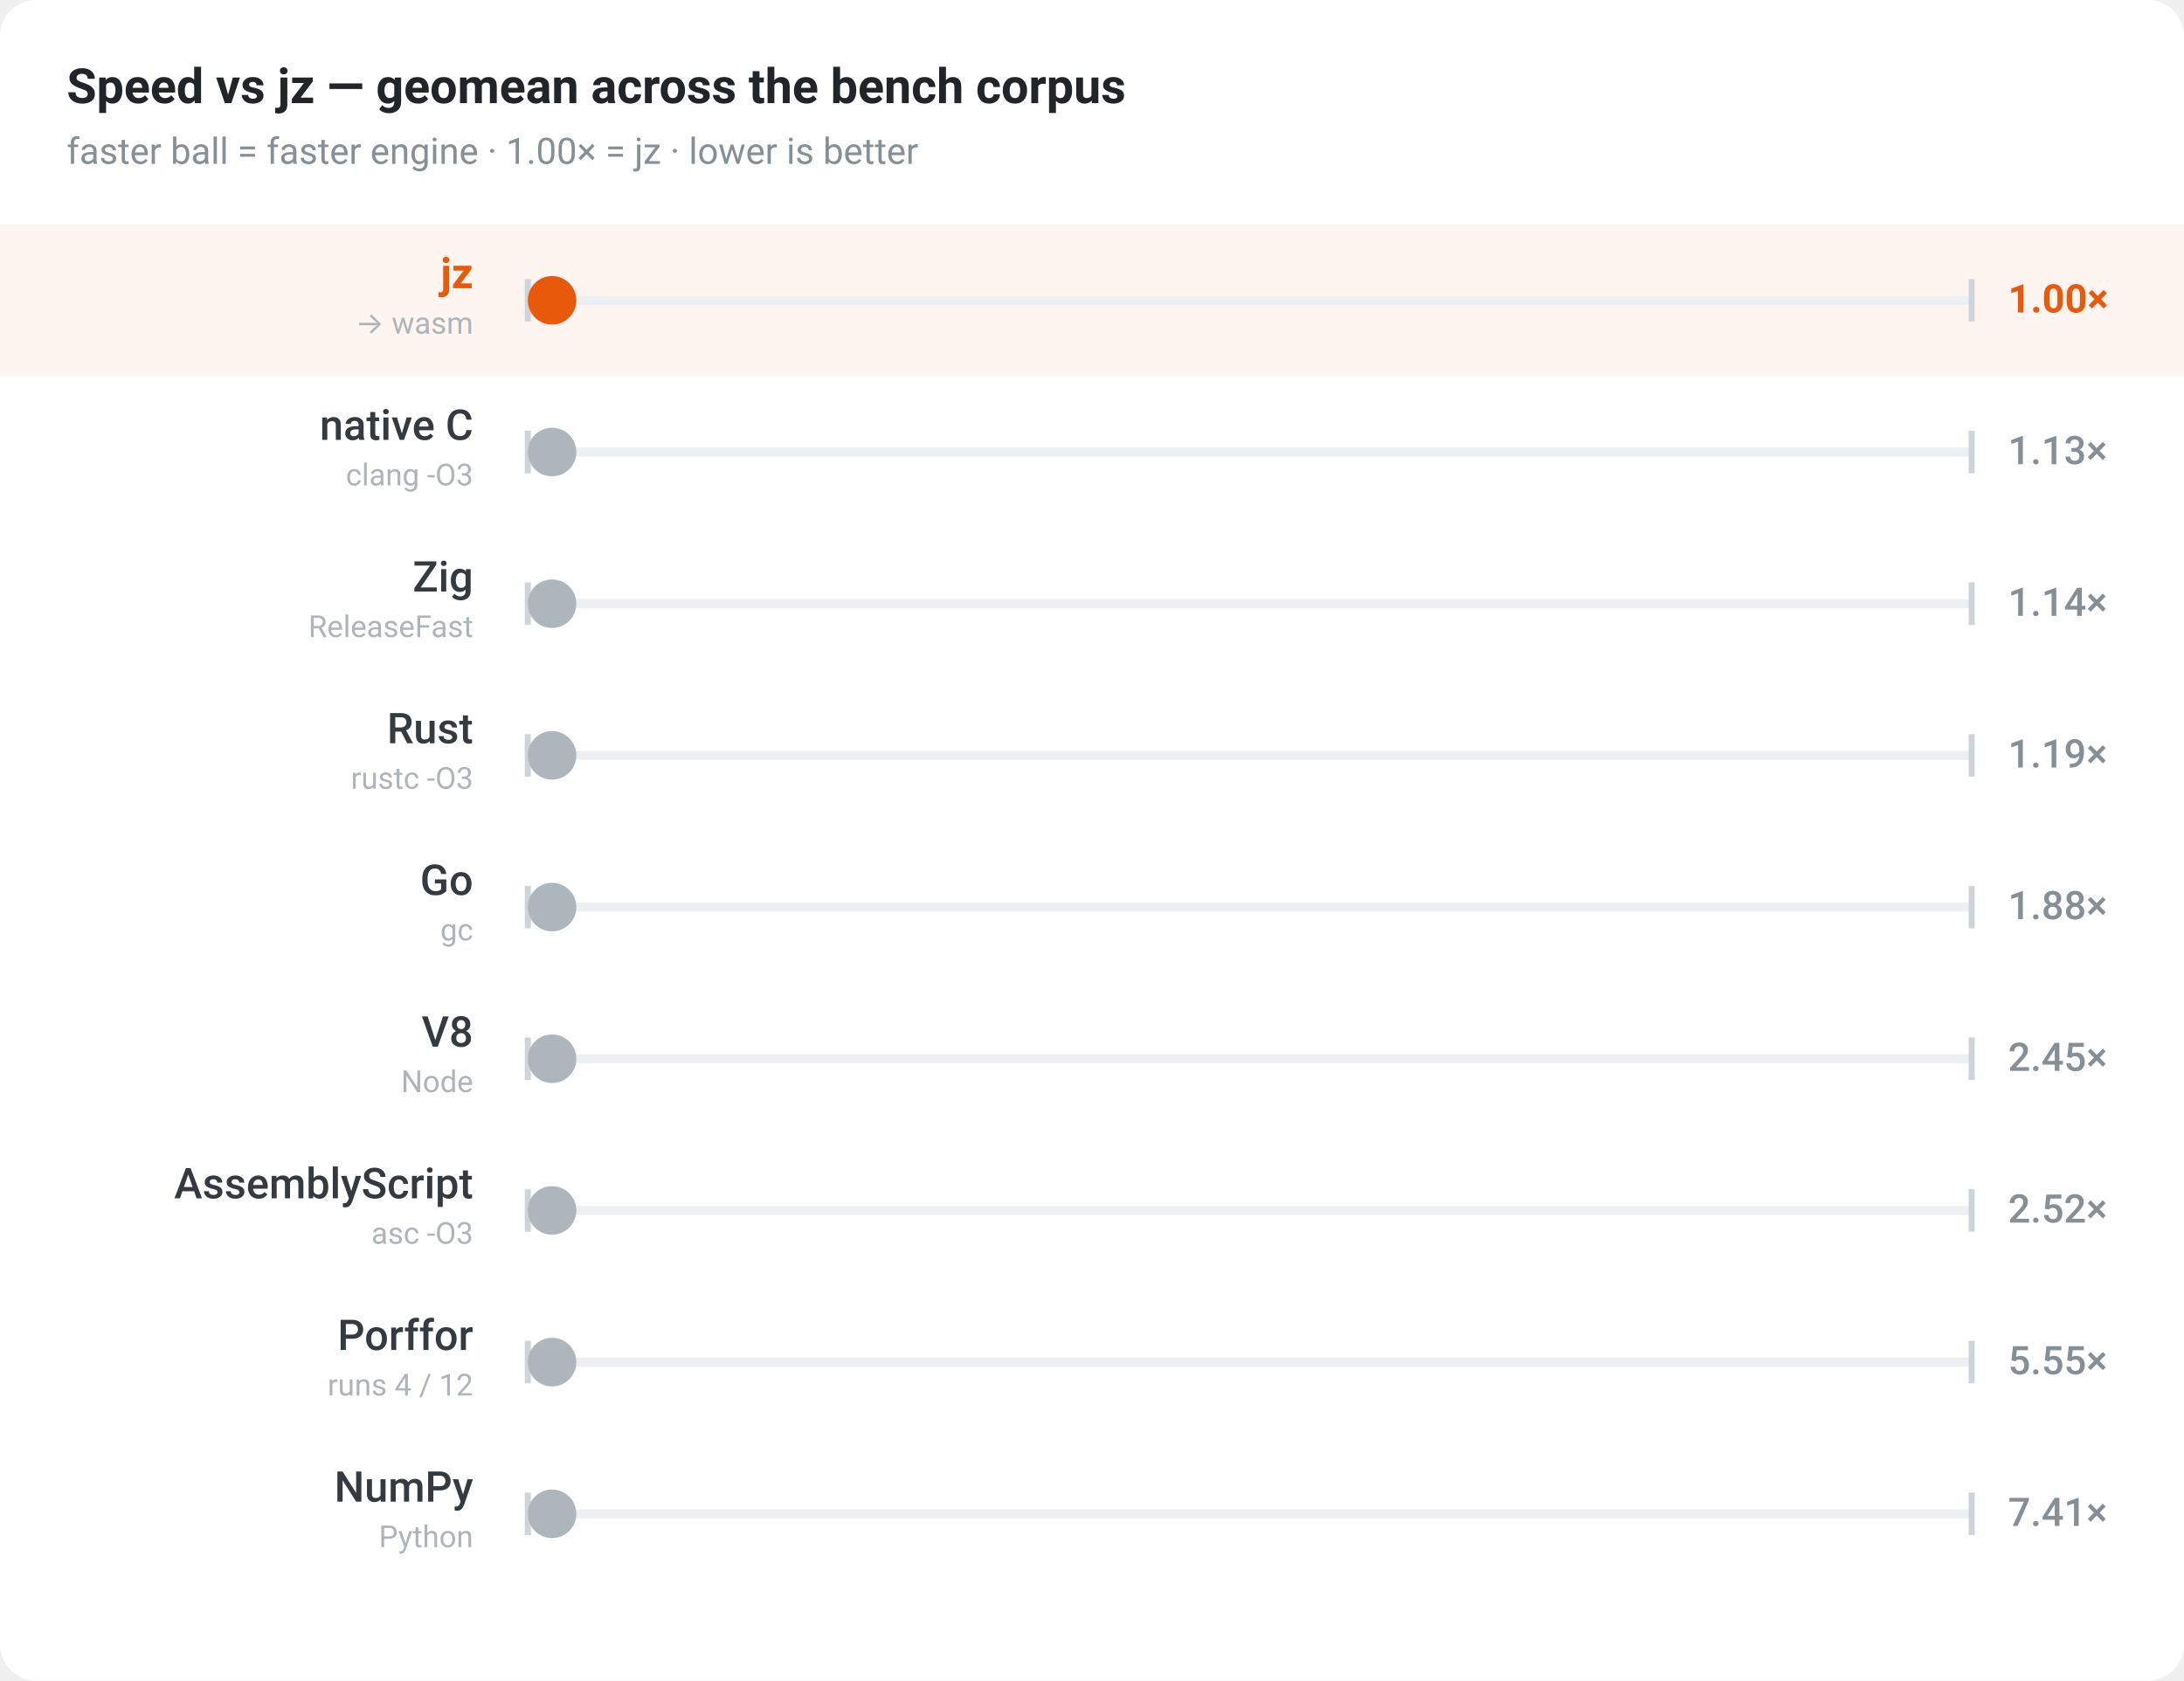
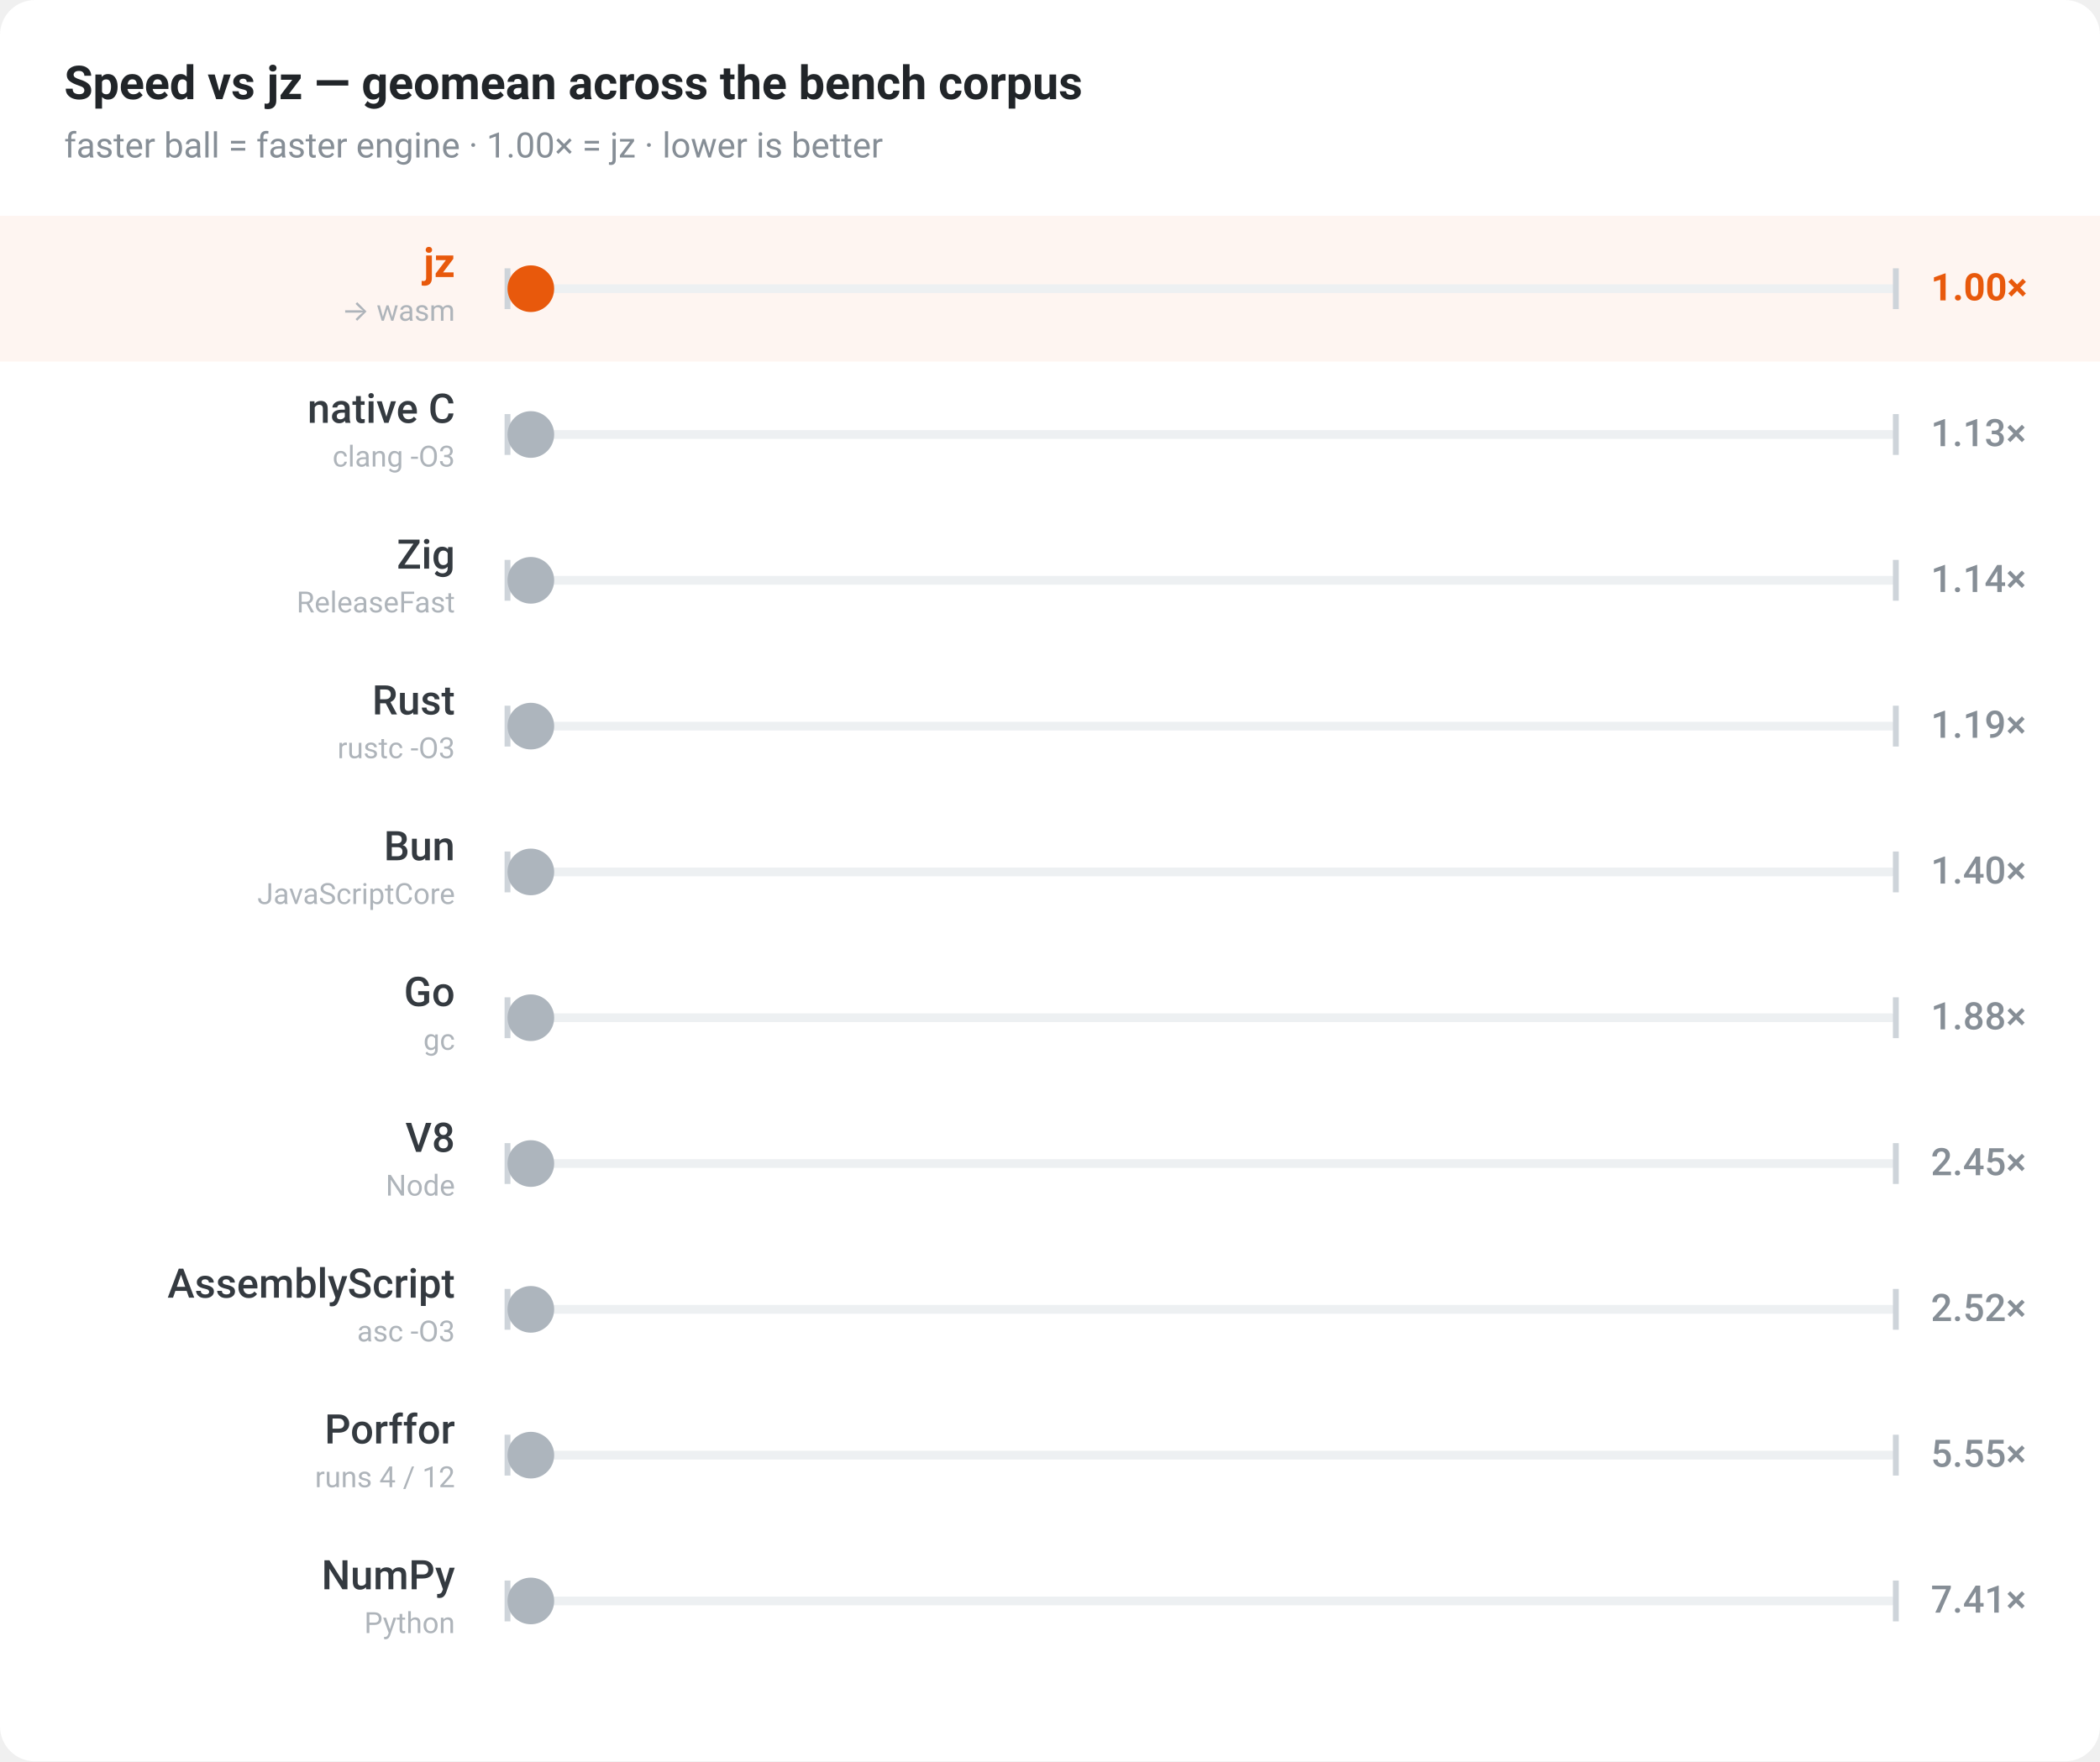
- <svg xmlns="http://www.w3.org/2000/svg" viewBox="0 0 720 554" width="720" height="554" role="img" aria-label="jz benchmark — each ball runs back and forth at a rate proportional to that engine's speed; jz is the 1.00× baseline, lower is faster">
-   <rect width="720" height="554" rx="12" fill="#ffffff" />
+ <svg xmlns="http://www.w3.org/2000/svg" viewBox="0 0 720 604" width="720" height="604" role="img" aria-label="jz benchmark — each ball runs back and forth at a rate proportional to that engine's speed; jz is the 1.00× baseline, lower is faster">
+   <rect width="720" height="604" rx="12" fill="#ffffff" />
  <text x="22" y="34" font-family="-apple-system,BlinkMacSystemFont,'Segoe UI',Roboto,sans-serif" font-size="16" font-weight="700" fill="#212529">Speed vs jz — geomean across the bench corpus</text>
  <text x="22" y="54" font-family="-apple-system,BlinkMacSystemFont,'Segoe UI',Roboto,sans-serif" font-size="12" fill="#868e96">faster ball = faster engine · 1.00× = jz · lower is better</text>
  <g font-family="-apple-system,BlinkMacSystemFont,'Segoe UI',Roboto,sans-serif">
    <rect x="0" y="74" width="720" height="50" fill="#e8590c" opacity="0.06" />
    <rect x="174" y="97.5" width="476" height="3" rx="1.5" fill="#edf0f2" />
    <line x1="174" y1="92" x2="174" y2="106" stroke="#ced4da" stroke-width="2" />
    <line x1="650" y1="92" x2="650" y2="106" stroke="#ced4da" stroke-width="2" />
    <text x="156" y="95" text-anchor="end" font-size="14" font-weight="700" fill="#e8590c">jz</text>
    <text x="156" y="110" text-anchor="end" font-size="10" fill="#aeb4ba">→ wasm</text>
    <text x="662" y="103" font-size="13" font-weight="700" fill="#e8590c">1.00×</text>
    <circle cx="182.0" cy="99" r="8" fill="#e8590c">
      <animate attributeName="cx" dur="1.6s" repeatCount="indefinite" calcMode="linear" keyTimes="0;0.5;1" values="182.0;642.0;182.0" begin="-0.00s" />
    </circle>
  </g>
  <g font-family="-apple-system,BlinkMacSystemFont,'Segoe UI',Roboto,sans-serif">
    <rect x="174" y="147.5" width="476" height="3" rx="1.5" fill="#edf0f2" />
    <line x1="174" y1="142" x2="174" y2="156" stroke="#ced4da" stroke-width="2" />
    <line x1="650" y1="142" x2="650" y2="156" stroke="#ced4da" stroke-width="2" />
    <text x="156" y="145" text-anchor="end" font-size="14" font-weight="500" fill="#343a40">native C</text>
    <text x="156" y="160" text-anchor="end" font-size="10" fill="#aeb4ba">clang -O3</text>
    <text x="662" y="153" font-size="13" font-weight="500" fill="#868e96">1.13×</text>
    <circle cx="182.0" cy="149" r="8" fill="#adb5bd">
      <animate attributeName="cx" dur="1.808s" repeatCount="indefinite" calcMode="linear" keyTimes="0;0.5;1" values="182.0;642.0;182.0" begin="-0.41s" />
    </circle>
  </g>
  <g font-family="-apple-system,BlinkMacSystemFont,'Segoe UI',Roboto,sans-serif">
    <rect x="174" y="197.5" width="476" height="3" rx="1.5" fill="#edf0f2" />
    <line x1="174" y1="192" x2="174" y2="206" stroke="#ced4da" stroke-width="2" />
    <line x1="650" y1="192" x2="650" y2="206" stroke="#ced4da" stroke-width="2" />
    <text x="156" y="195" text-anchor="end" font-size="14" font-weight="500" fill="#343a40">Zig</text>
    <text x="156" y="210" text-anchor="end" font-size="10" fill="#aeb4ba">ReleaseFast</text>
    <text x="662" y="203" font-size="13" font-weight="500" fill="#868e96">1.14×</text>
    <circle cx="182.0" cy="199" r="8" fill="#adb5bd">
      <animate attributeName="cx" dur="1.824s" repeatCount="indefinite" calcMode="linear" keyTimes="0;0.5;1" values="182.0;642.0;182.0" begin="-0.82s" />
    </circle>
  </g>
  <g font-family="-apple-system,BlinkMacSystemFont,'Segoe UI',Roboto,sans-serif">
    <rect x="174" y="247.5" width="476" height="3" rx="1.5" fill="#edf0f2" />
    <line x1="174" y1="242" x2="174" y2="256" stroke="#ced4da" stroke-width="2" />
    <line x1="650" y1="242" x2="650" y2="256" stroke="#ced4da" stroke-width="2" />
    <text x="156" y="245" text-anchor="end" font-size="14" font-weight="500" fill="#343a40">Rust</text>
    <text x="156" y="260" text-anchor="end" font-size="10" fill="#aeb4ba">rustc -O3</text>
    <text x="662" y="253" font-size="13" font-weight="500" fill="#868e96">1.19×</text>
    <circle cx="182.0" cy="249" r="8" fill="#adb5bd">
      <animate attributeName="cx" dur="1.904s" repeatCount="indefinite" calcMode="linear" keyTimes="0;0.5;1" values="182.0;642.0;182.0" begin="-1.23s" />
    </circle>
  </g>
  <g font-family="-apple-system,BlinkMacSystemFont,'Segoe UI',Roboto,sans-serif">
    <rect x="174" y="297.5" width="476" height="3" rx="1.5" fill="#edf0f2" />
    <line x1="174" y1="292" x2="174" y2="306" stroke="#ced4da" stroke-width="2" />
    <line x1="650" y1="292" x2="650" y2="306" stroke="#ced4da" stroke-width="2" />
-     <text x="156" y="295" text-anchor="end" font-size="14" font-weight="500" fill="#343a40">Go</text>
-     <text x="156" y="310" text-anchor="end" font-size="10" fill="#aeb4ba">gc</text>
-     <text x="662" y="303" font-size="13" font-weight="500" fill="#868e96">1.88×</text>
+     <text x="156" y="295" text-anchor="end" font-size="14" font-weight="500" fill="#343a40">Bun</text>
+     <text x="156" y="310" text-anchor="end" font-size="10" fill="#aeb4ba">JavaScriptCore</text>
+     <text x="662" y="303" font-size="13" font-weight="500" fill="#868e96">1.40×</text>
    <circle cx="182.0" cy="299" r="8" fill="#adb5bd">
-       <animate attributeName="cx" dur="3.008s" repeatCount="indefinite" calcMode="linear" keyTimes="0;0.5;1" values="182.0;642.0;182.0" begin="-1.64s" />
+       <animate attributeName="cx" dur="2.24s" repeatCount="indefinite" calcMode="linear" keyTimes="0;0.5;1" values="182.0;642.0;182.0" begin="-1.64s" />
    </circle>
  </g>
  <g font-family="-apple-system,BlinkMacSystemFont,'Segoe UI',Roboto,sans-serif">
    <rect x="174" y="347.5" width="476" height="3" rx="1.5" fill="#edf0f2" />
    <line x1="174" y1="342" x2="174" y2="356" stroke="#ced4da" stroke-width="2" />
    <line x1="650" y1="342" x2="650" y2="356" stroke="#ced4da" stroke-width="2" />
-     <text x="156" y="345" text-anchor="end" font-size="14" font-weight="500" fill="#343a40">V8</text>
-     <text x="156" y="360" text-anchor="end" font-size="10" fill="#aeb4ba">Node</text>
-     <text x="662" y="353" font-size="13" font-weight="500" fill="#868e96">2.45×</text>
+     <text x="156" y="345" text-anchor="end" font-size="14" font-weight="500" fill="#343a40">Go</text>
+     <text x="156" y="360" text-anchor="end" font-size="10" fill="#aeb4ba">gc</text>
+     <text x="662" y="353" font-size="13" font-weight="500" fill="#868e96">1.88×</text>
    <circle cx="182.0" cy="349" r="8" fill="#adb5bd">
-       <animate attributeName="cx" dur="3.92s" repeatCount="indefinite" calcMode="linear" keyTimes="0;0.5;1" values="182.0;642.0;182.0" begin="-2.05s" />
+       <animate attributeName="cx" dur="3.008s" repeatCount="indefinite" calcMode="linear" keyTimes="0;0.5;1" values="182.0;642.0;182.0" begin="-2.05s" />
    </circle>
  </g>
  <g font-family="-apple-system,BlinkMacSystemFont,'Segoe UI',Roboto,sans-serif">
    <rect x="174" y="397.5" width="476" height="3" rx="1.5" fill="#edf0f2" />
    <line x1="174" y1="392" x2="174" y2="406" stroke="#ced4da" stroke-width="2" />
    <line x1="650" y1="392" x2="650" y2="406" stroke="#ced4da" stroke-width="2" />
-     <text x="156" y="395" text-anchor="end" font-size="14" font-weight="500" fill="#343a40">AssemblyScript</text>
-     <text x="156" y="410" text-anchor="end" font-size="10" fill="#aeb4ba">asc -O3</text>
-     <text x="662" y="403" font-size="13" font-weight="500" fill="#868e96">2.52×</text>
+     <text x="156" y="395" text-anchor="end" font-size="14" font-weight="500" fill="#343a40">V8</text>
+     <text x="156" y="410" text-anchor="end" font-size="10" fill="#aeb4ba">Node</text>
+     <text x="662" y="403" font-size="13" font-weight="500" fill="#868e96">2.45×</text>
    <circle cx="182.0" cy="399" r="8" fill="#adb5bd">
-       <animate attributeName="cx" dur="4.032s" repeatCount="indefinite" calcMode="linear" keyTimes="0;0.5;1" values="182.0;642.0;182.0" begin="-2.46s" />
+       <animate attributeName="cx" dur="3.92s" repeatCount="indefinite" calcMode="linear" keyTimes="0;0.5;1" values="182.0;642.0;182.0" begin="-2.46s" />
    </circle>
  </g>
  <g font-family="-apple-system,BlinkMacSystemFont,'Segoe UI',Roboto,sans-serif">
    <rect x="174" y="447.5" width="476" height="3" rx="1.5" fill="#edf0f2" />
    <line x1="174" y1="442" x2="174" y2="456" stroke="#ced4da" stroke-width="2" />
    <line x1="650" y1="442" x2="650" y2="456" stroke="#ced4da" stroke-width="2" />
-     <text x="156" y="445" text-anchor="end" font-size="14" font-weight="500" fill="#343a40">Porffor</text>
-     <text x="156" y="460" text-anchor="end" font-size="10" fill="#aeb4ba">runs 4 / 12</text>
-     <text x="662" y="453" font-size="13" font-weight="500" fill="#868e96">5.55×</text>
+     <text x="156" y="445" text-anchor="end" font-size="14" font-weight="500" fill="#343a40">AssemblyScript</text>
+     <text x="156" y="460" text-anchor="end" font-size="10" fill="#aeb4ba">asc -O3</text>
+     <text x="662" y="453" font-size="13" font-weight="500" fill="#868e96">2.52×</text>
    <circle cx="182.0" cy="449" r="8" fill="#adb5bd">
-       <animate attributeName="cx" dur="8.88s" repeatCount="indefinite" calcMode="linear" keyTimes="0;0.5;1" values="182.0;642.0;182.0" begin="-2.87s" />
+       <animate attributeName="cx" dur="4.032s" repeatCount="indefinite" calcMode="linear" keyTimes="0;0.5;1" values="182.0;642.0;182.0" begin="-2.87s" />
    </circle>
  </g>
  <g font-family="-apple-system,BlinkMacSystemFont,'Segoe UI',Roboto,sans-serif">
    <rect x="174" y="497.5" width="476" height="3" rx="1.5" fill="#edf0f2" />
    <line x1="174" y1="492" x2="174" y2="506" stroke="#ced4da" stroke-width="2" />
    <line x1="650" y1="492" x2="650" y2="506" stroke="#ced4da" stroke-width="2" />
-     <text x="156" y="495" text-anchor="end" font-size="14" font-weight="500" fill="#343a40">NumPy</text>
-     <text x="156" y="510" text-anchor="end" font-size="10" fill="#aeb4ba">Python</text>
-     <text x="662" y="503" font-size="13" font-weight="500" fill="#868e96">7.41×</text>
+     <text x="156" y="495" text-anchor="end" font-size="14" font-weight="500" fill="#343a40">Porffor</text>
+     <text x="156" y="510" text-anchor="end" font-size="10" fill="#aeb4ba">runs 4 / 12</text>
+     <text x="662" y="503" font-size="13" font-weight="500" fill="#868e96">5.55×</text>
    <circle cx="182.0" cy="499" r="8" fill="#adb5bd">
-       <animate attributeName="cx" dur="10s" repeatCount="indefinite" calcMode="linear" keyTimes="0;0.5;1" values="182.0;642.0;182.0" begin="-3.28s" />
+       <animate attributeName="cx" dur="8.88s" repeatCount="indefinite" calcMode="linear" keyTimes="0;0.5;1" values="182.0;642.0;182.0" begin="-3.28s" />
+     </circle>
+   </g>
+   <g font-family="-apple-system,BlinkMacSystemFont,'Segoe UI',Roboto,sans-serif">
+     <rect x="174" y="547.5" width="476" height="3" rx="1.5" fill="#edf0f2" />
+     <line x1="174" y1="542" x2="174" y2="556" stroke="#ced4da" stroke-width="2" />
+     <line x1="650" y1="542" x2="650" y2="556" stroke="#ced4da" stroke-width="2" />
+     <text x="156" y="545" text-anchor="end" font-size="14" font-weight="500" fill="#343a40">NumPy</text>
+     <text x="156" y="560" text-anchor="end" font-size="10" fill="#aeb4ba">Python</text>
+     <text x="662" y="553" font-size="13" font-weight="500" fill="#868e96">7.41×</text>
+     <circle cx="182.0" cy="549" r="8" fill="#adb5bd">
+       <animate attributeName="cx" dur="10s" repeatCount="indefinite" calcMode="linear" keyTimes="0;0.5;1" values="182.0;642.0;182.0" begin="-3.69s" />
    </circle>
  </g>
</svg>
